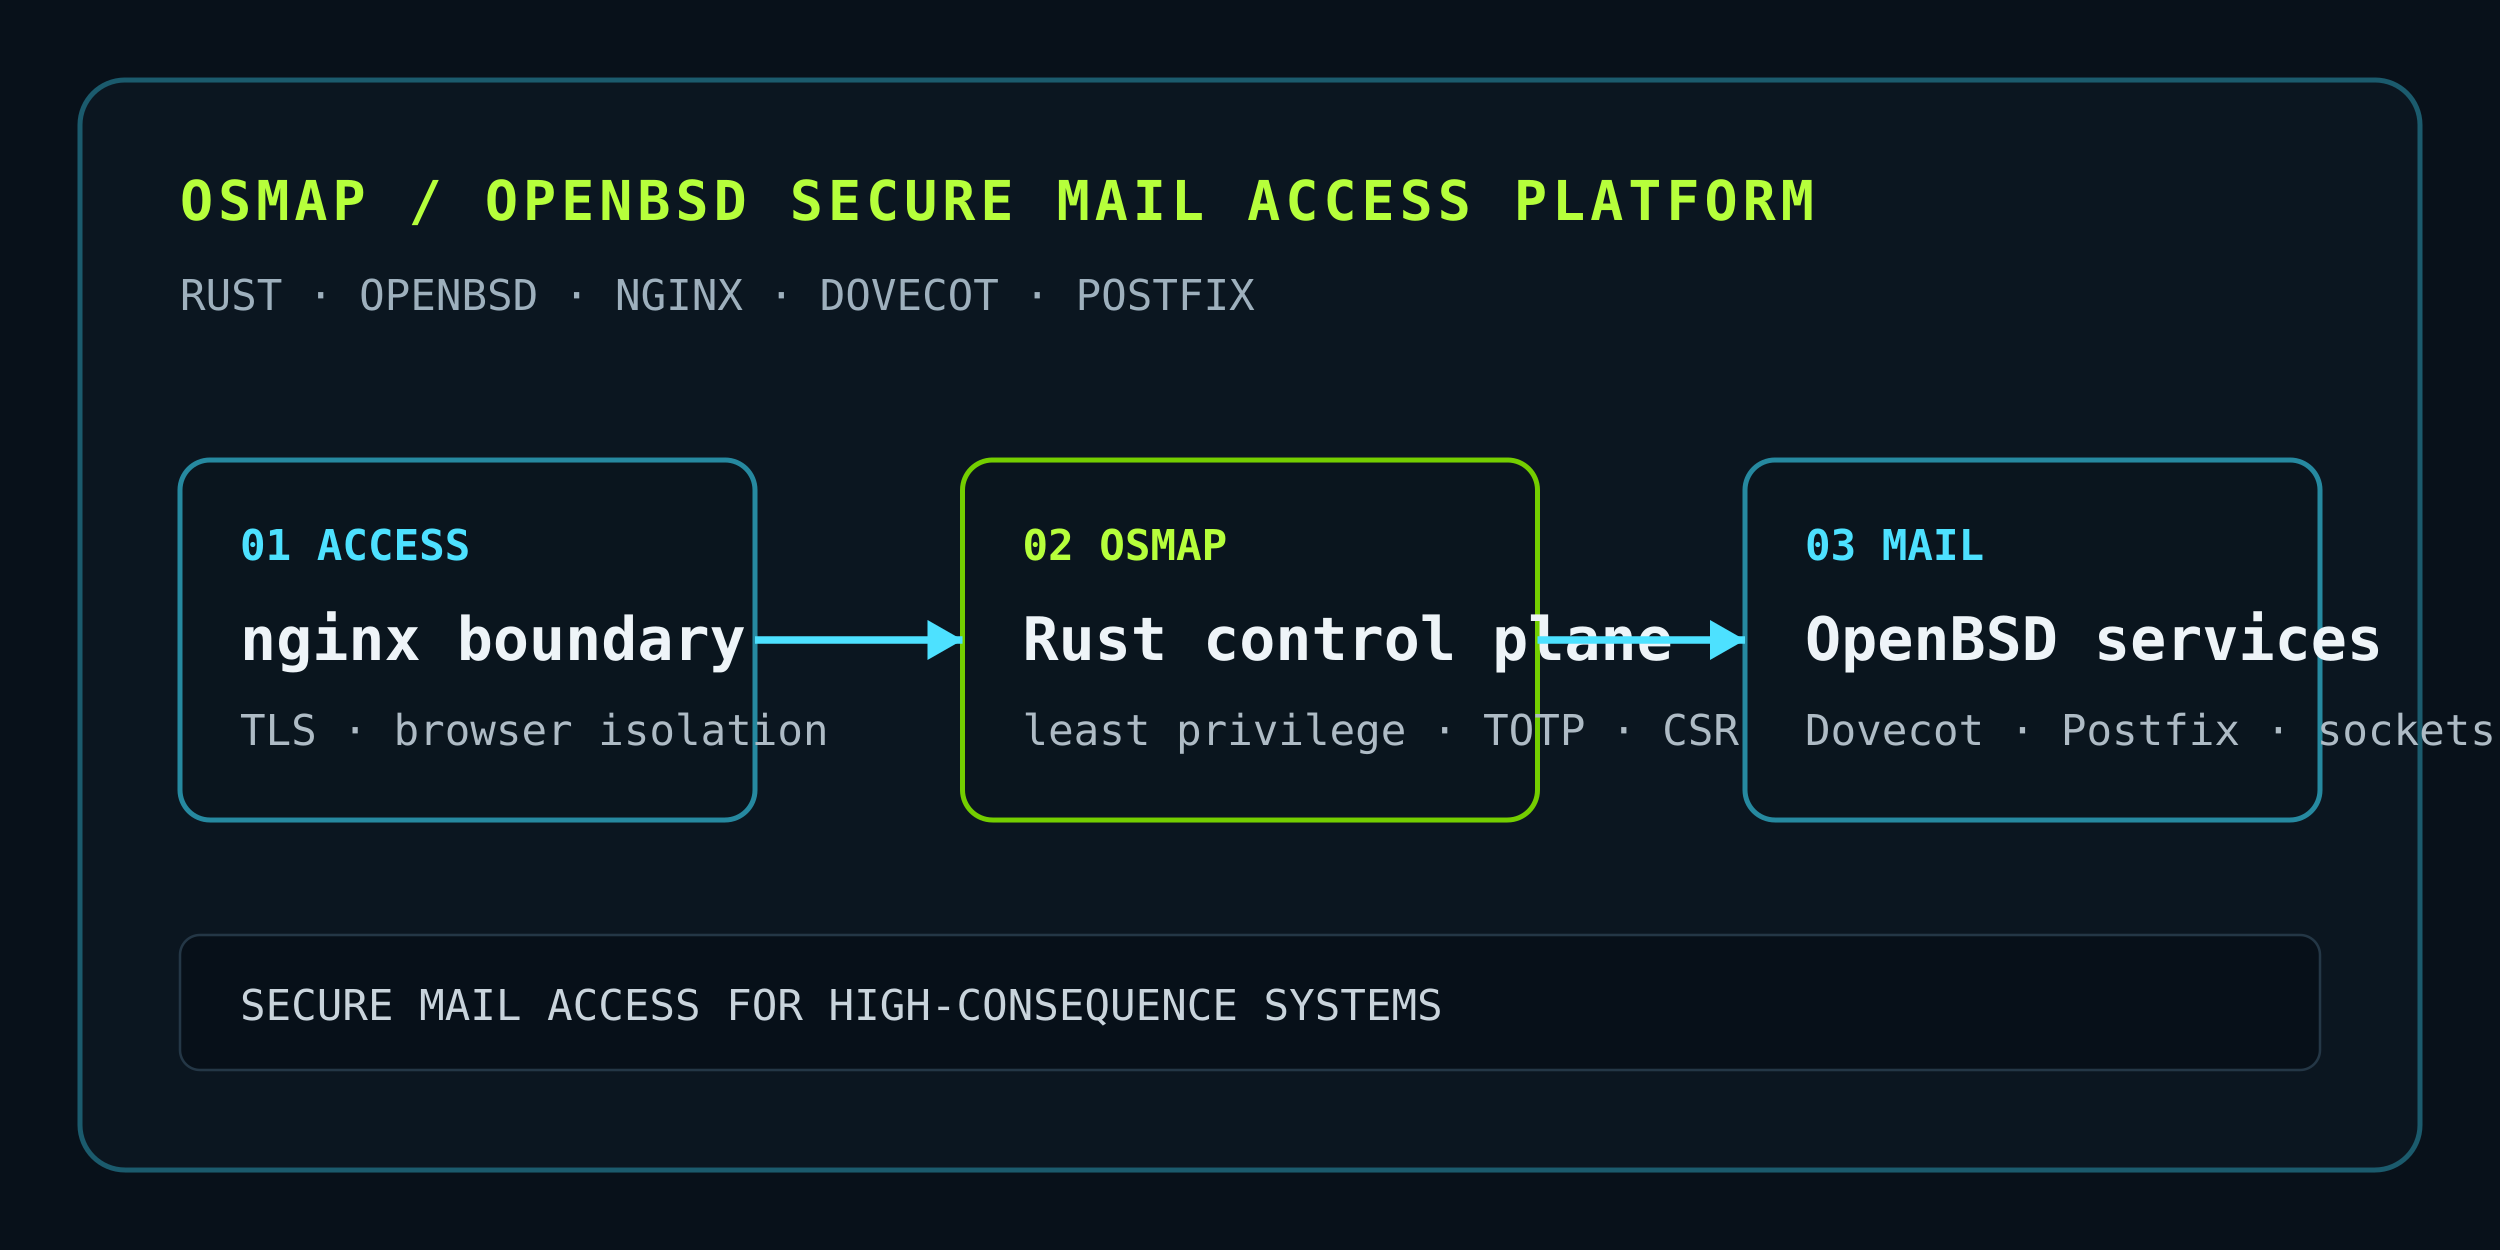
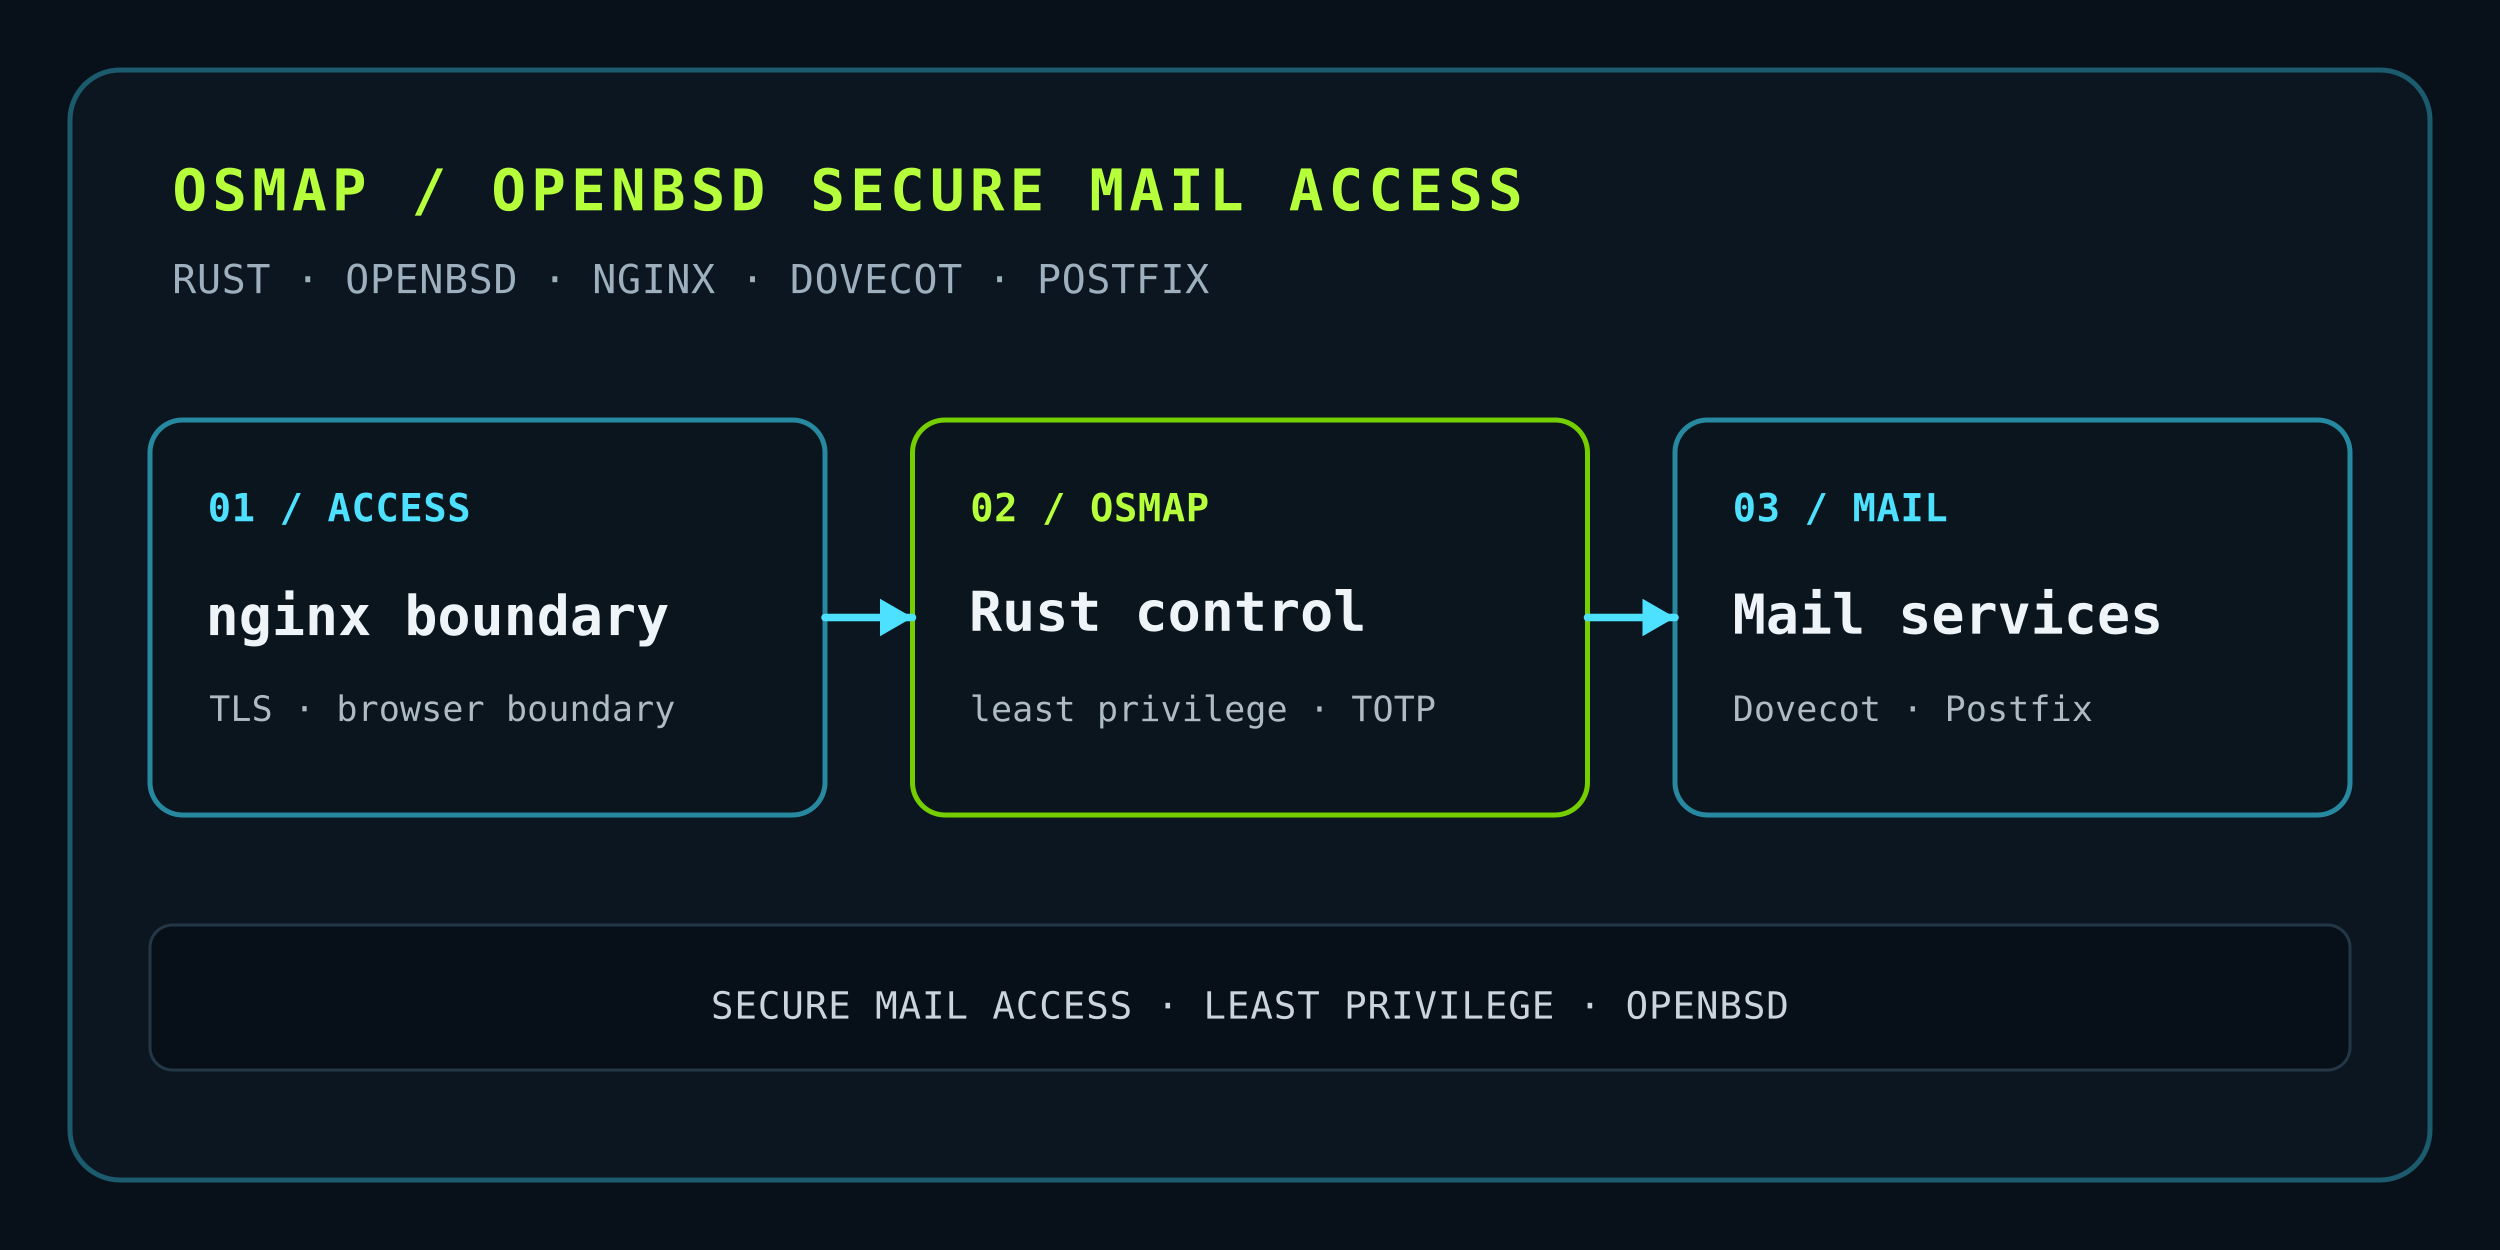
<svg xmlns="http://www.w3.org/2000/svg" viewBox="0 0 1000 500" role="img" aria-labelledby="title desc">
  <rect width="1000" height="500" fill="#08111a" />
-   <rect x="32" y="32" width="936" height="436" rx="18" fill="#0b1620" stroke="#1b5b6d" stroke-width="2" />
-   <text x="72" y="88" fill="#b6ff3b" font-family="ui-monospace,Menlo,Consolas,monospace" font-size="22" font-weight="700" letter-spacing="2">OSMAP / OPENBSD SECURE MAIL ACCESS PLATFORM</text>
-   <text x="72" y="124" fill="#9eb0bd" font-family="ui-monospace,Menlo,Consolas,monospace" font-size="17">RUST · OPENBSD · NGINX · DOVECOT · POSTFIX</text>
-   <g font-family="ui-monospace,Menlo,Consolas,monospace">
-     <rect x="72" y="184" width="230" height="144" rx="12" fill="#0a151e" stroke="#2689a0" stroke-width="2" />
-     <text x="96" y="224" fill="#4de1ff" font-size="17" font-weight="700">01 ACCESS</text>
-     <text x="96" y="264" fill="#eef4f8" font-size="24" font-weight="700">nginx boundary</text>
-     <text x="96" y="298" fill="#aebbc5" font-size="17">TLS · browser isolation</text>
-     <rect x="385" y="184" width="230" height="144" rx="12" fill="#0a151e" stroke="#74ce00" stroke-width="2" />
-     <text x="409" y="224" fill="#b6ff3b" font-size="17" font-weight="700">02 OSMAP</text>
-     <text x="409" y="264" fill="#eef4f8" font-size="24" font-weight="700">Rust control plane</text>
-     <text x="409" y="298" fill="#aebbc5" font-size="17">least privilege · TOTP · CSRF</text>
-     <rect x="698" y="184" width="230" height="144" rx="12" fill="#0a151e" stroke="#2689a0" stroke-width="2" />
-     <text x="722" y="224" fill="#4de1ff" font-size="17" font-weight="700">03 MAIL</text>
-     <text x="722" y="264" fill="#eef4f8" font-size="24" font-weight="700">OpenBSD services</text>
-     <text x="722" y="298" fill="#aebbc5" font-size="17">Dovecot · Postfix · sockets</text>
-     <path d="M302 256 H385" stroke="#4de1ff" stroke-width="3" />
-     <polygon points="385,256 371,248 371,264" fill="#4de1ff" />
-     <path d="M615 256 H698" stroke="#4de1ff" stroke-width="3" />
-     <polygon points="698,256 684,248 684,264" fill="#4de1ff" />
-     <rect x="72" y="374" width="856" height="54" rx="8" fill="#071019" stroke="#243746" />
-     <text x="96" y="408" fill="#c9d4dc" font-size="17">SECURE MAIL ACCESS FOR HIGH-CONSEQUENCE SYSTEMS</text>
+   <rect x="28" y="28" width="944" height="444" rx="20" fill="#0b1620" stroke="#1b5b6d" stroke-width="2" />
+   <g font-family="DejaVu Sans Mono, ui-monospace, monospace">
+     <text x="68.975" y="68.207" dominant-baseline="hanging" fill="#b6ff3b" font-size="23" font-weight="700" letter-spacing="2.1" textLength="537.689" lengthAdjust="spacingAndGlyphs">OSMAP / OPENBSD SECURE MAIL ACCESS</text>
+     <text x="68.887" y="106.186" dominant-baseline="hanging" fill="#9eb0bd" font-size="16" letter-spacing=".25" textLength="413.562" lengthAdjust="spacingAndGlyphs">RUST · OPENBSD · NGINX · DOVECOT · POSTFIX</text>
+     <rect x="60" y="168" width="270" height="158" rx="13" fill="#0a151e" stroke="#2689a0" stroke-width="2" />
+     <text x="83.088" y="197.772" dominant-baseline="hanging" fill="#4de1ff" font-size="15.5" font-weight="700" letter-spacing=".25" textLength="103.288" lengthAdjust="spacingAndGlyphs">01 / ACCESS</text>
+     <text x="82.260" y="238.791" dominant-baseline="hanging" fill="#eef4f8" font-size="22" font-weight="700" textLength="174.655" lengthAdjust="spacingAndGlyphs">nginx boundary</text>
+     <text x="83.680" y="278.669" dominant-baseline="hanging" fill="#aebbc5" font-size="14" letter-spacing=".05" textLength="185.613" lengthAdjust="spacingAndGlyphs">TLS · browser boundary</text>
+     <rect x="365" y="168" width="270" height="158" rx="13" fill="#0a151e" stroke="#74ce00" stroke-width="2" />
+     <text x="388.087" y="197.763" dominant-baseline="hanging" fill="#b6ff3b" font-size="15.5" font-weight="700" letter-spacing=".25" textLength="93.986" lengthAdjust="spacingAndGlyphs">02 / OSMAP</text>
+     <text x="387.598" y="237.089" dominant-baseline="hanging" fill="#eef4f8" font-size="22" font-weight="700" textLength="156.02" lengthAdjust="spacingAndGlyphs">Rust control</text>
+     <text x="387.917" y="278.783" dominant-baseline="hanging" fill="#aebbc5" font-size="14" letter-spacing=".05" textLength="184.759" lengthAdjust="spacingAndGlyphs">least privilege · TOTP</text>
+     <rect x="670" y="168" width="270" height="158" rx="13" fill="#0a151e" stroke="#2689a0" stroke-width="2" />
+     <text x="693.089" y="197.780" dominant-baseline="hanging" fill="#4de1ff" font-size="15.5" font-weight="700" letter-spacing=".25" textLength="84.435" lengthAdjust="spacingAndGlyphs">03 / MAIL</text>
+     <text x="693.091" y="238.224" dominant-baseline="hanging" fill="#eef4f8" font-size="22" font-weight="700" textLength="169.479" lengthAdjust="spacingAndGlyphs">Mail services</text>
+     <text x="693.073" y="278.716" dominant-baseline="hanging" fill="#aebbc5" font-size="14" letter-spacing=".05" textLength="142.632" lengthAdjust="spacingAndGlyphs">Dovecot · Postfix</text>
+     <path d="M330 247 H365" stroke="#4de1ff" stroke-width="3" stroke-linecap="round" />
+     <polygon points="365,247 352,239.5 352,254.5" fill="#4de1ff" />
+     <path d="M635 247 H670" stroke="#4de1ff" stroke-width="3" stroke-linecap="round" />
+     <polygon points="670,247 657,239.5 657,254.5" fill="#4de1ff" />
+     <rect x="60" y="370" width="880" height="58" rx="9" fill="#071019" stroke="#243746" stroke-width="1.2" />
+     <text x="499.956" y="397.064" dominant-baseline="hanging" text-anchor="middle" fill="#c9d4dc" font-size="15" letter-spacing=".35" textLength="429.217" lengthAdjust="spacingAndGlyphs">SECURE MAIL ACCESS · LEAST PRIVILEGE · OPENBSD</text>
  </g>
</svg>
